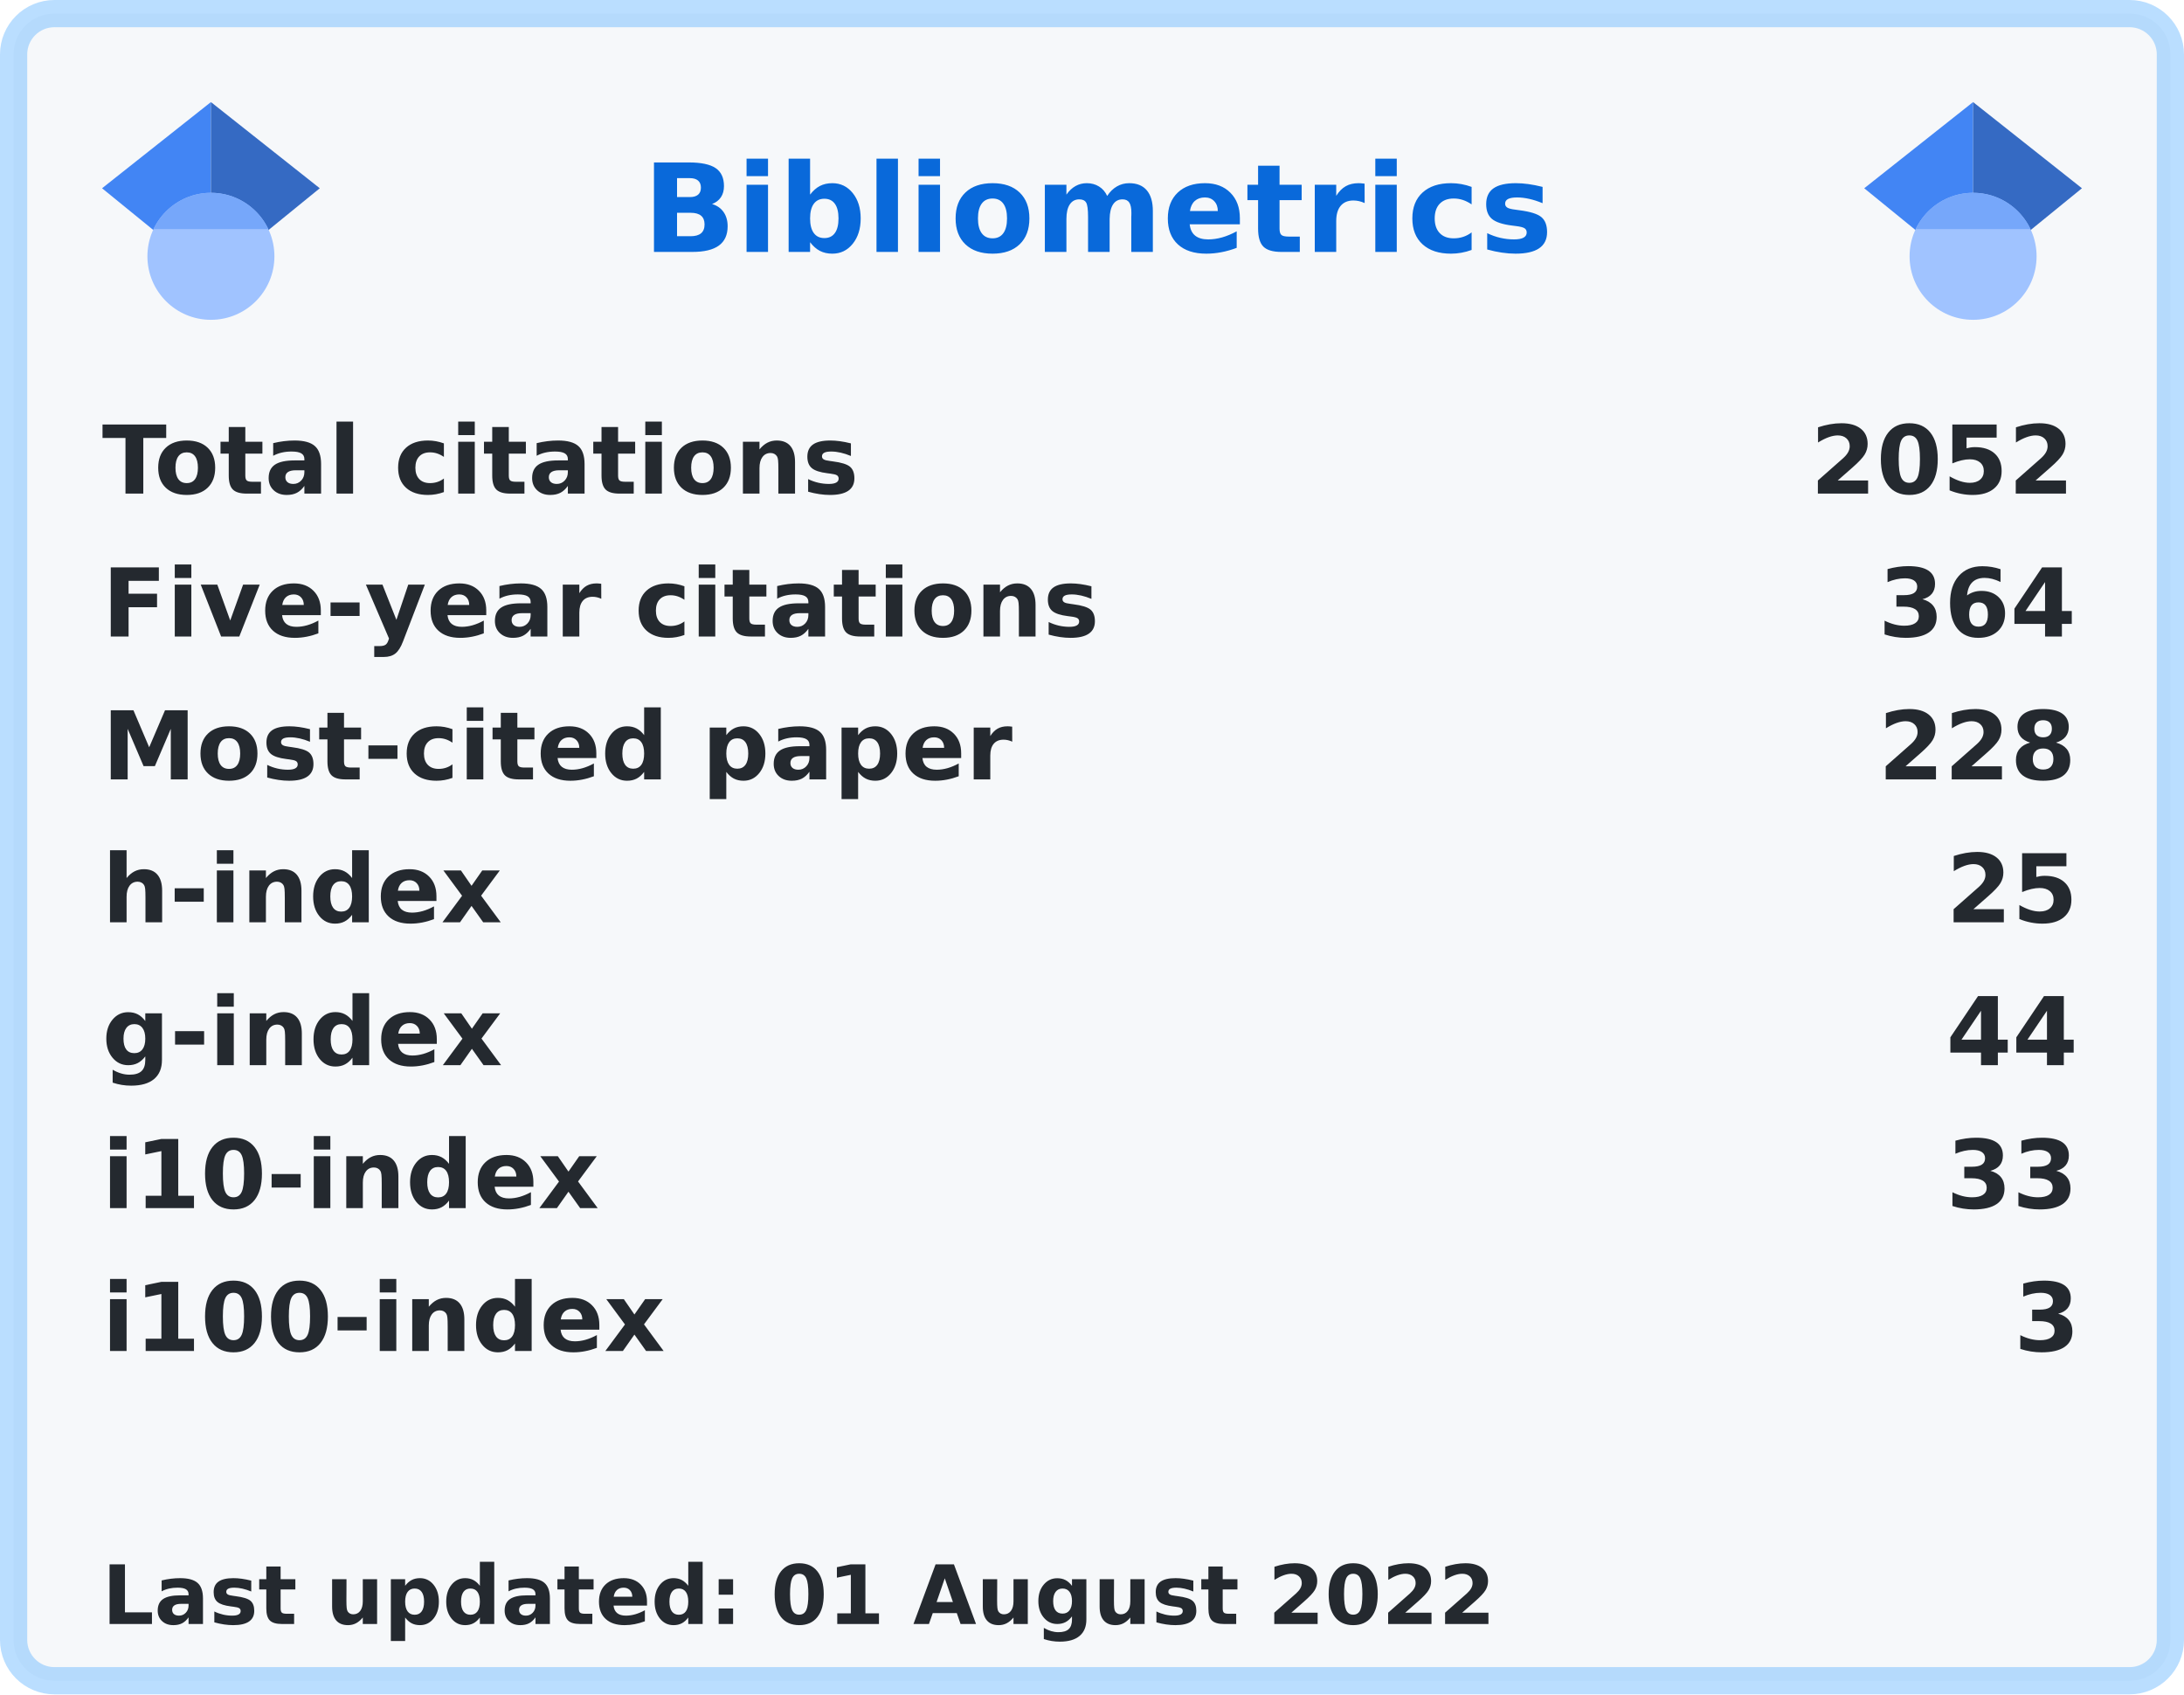
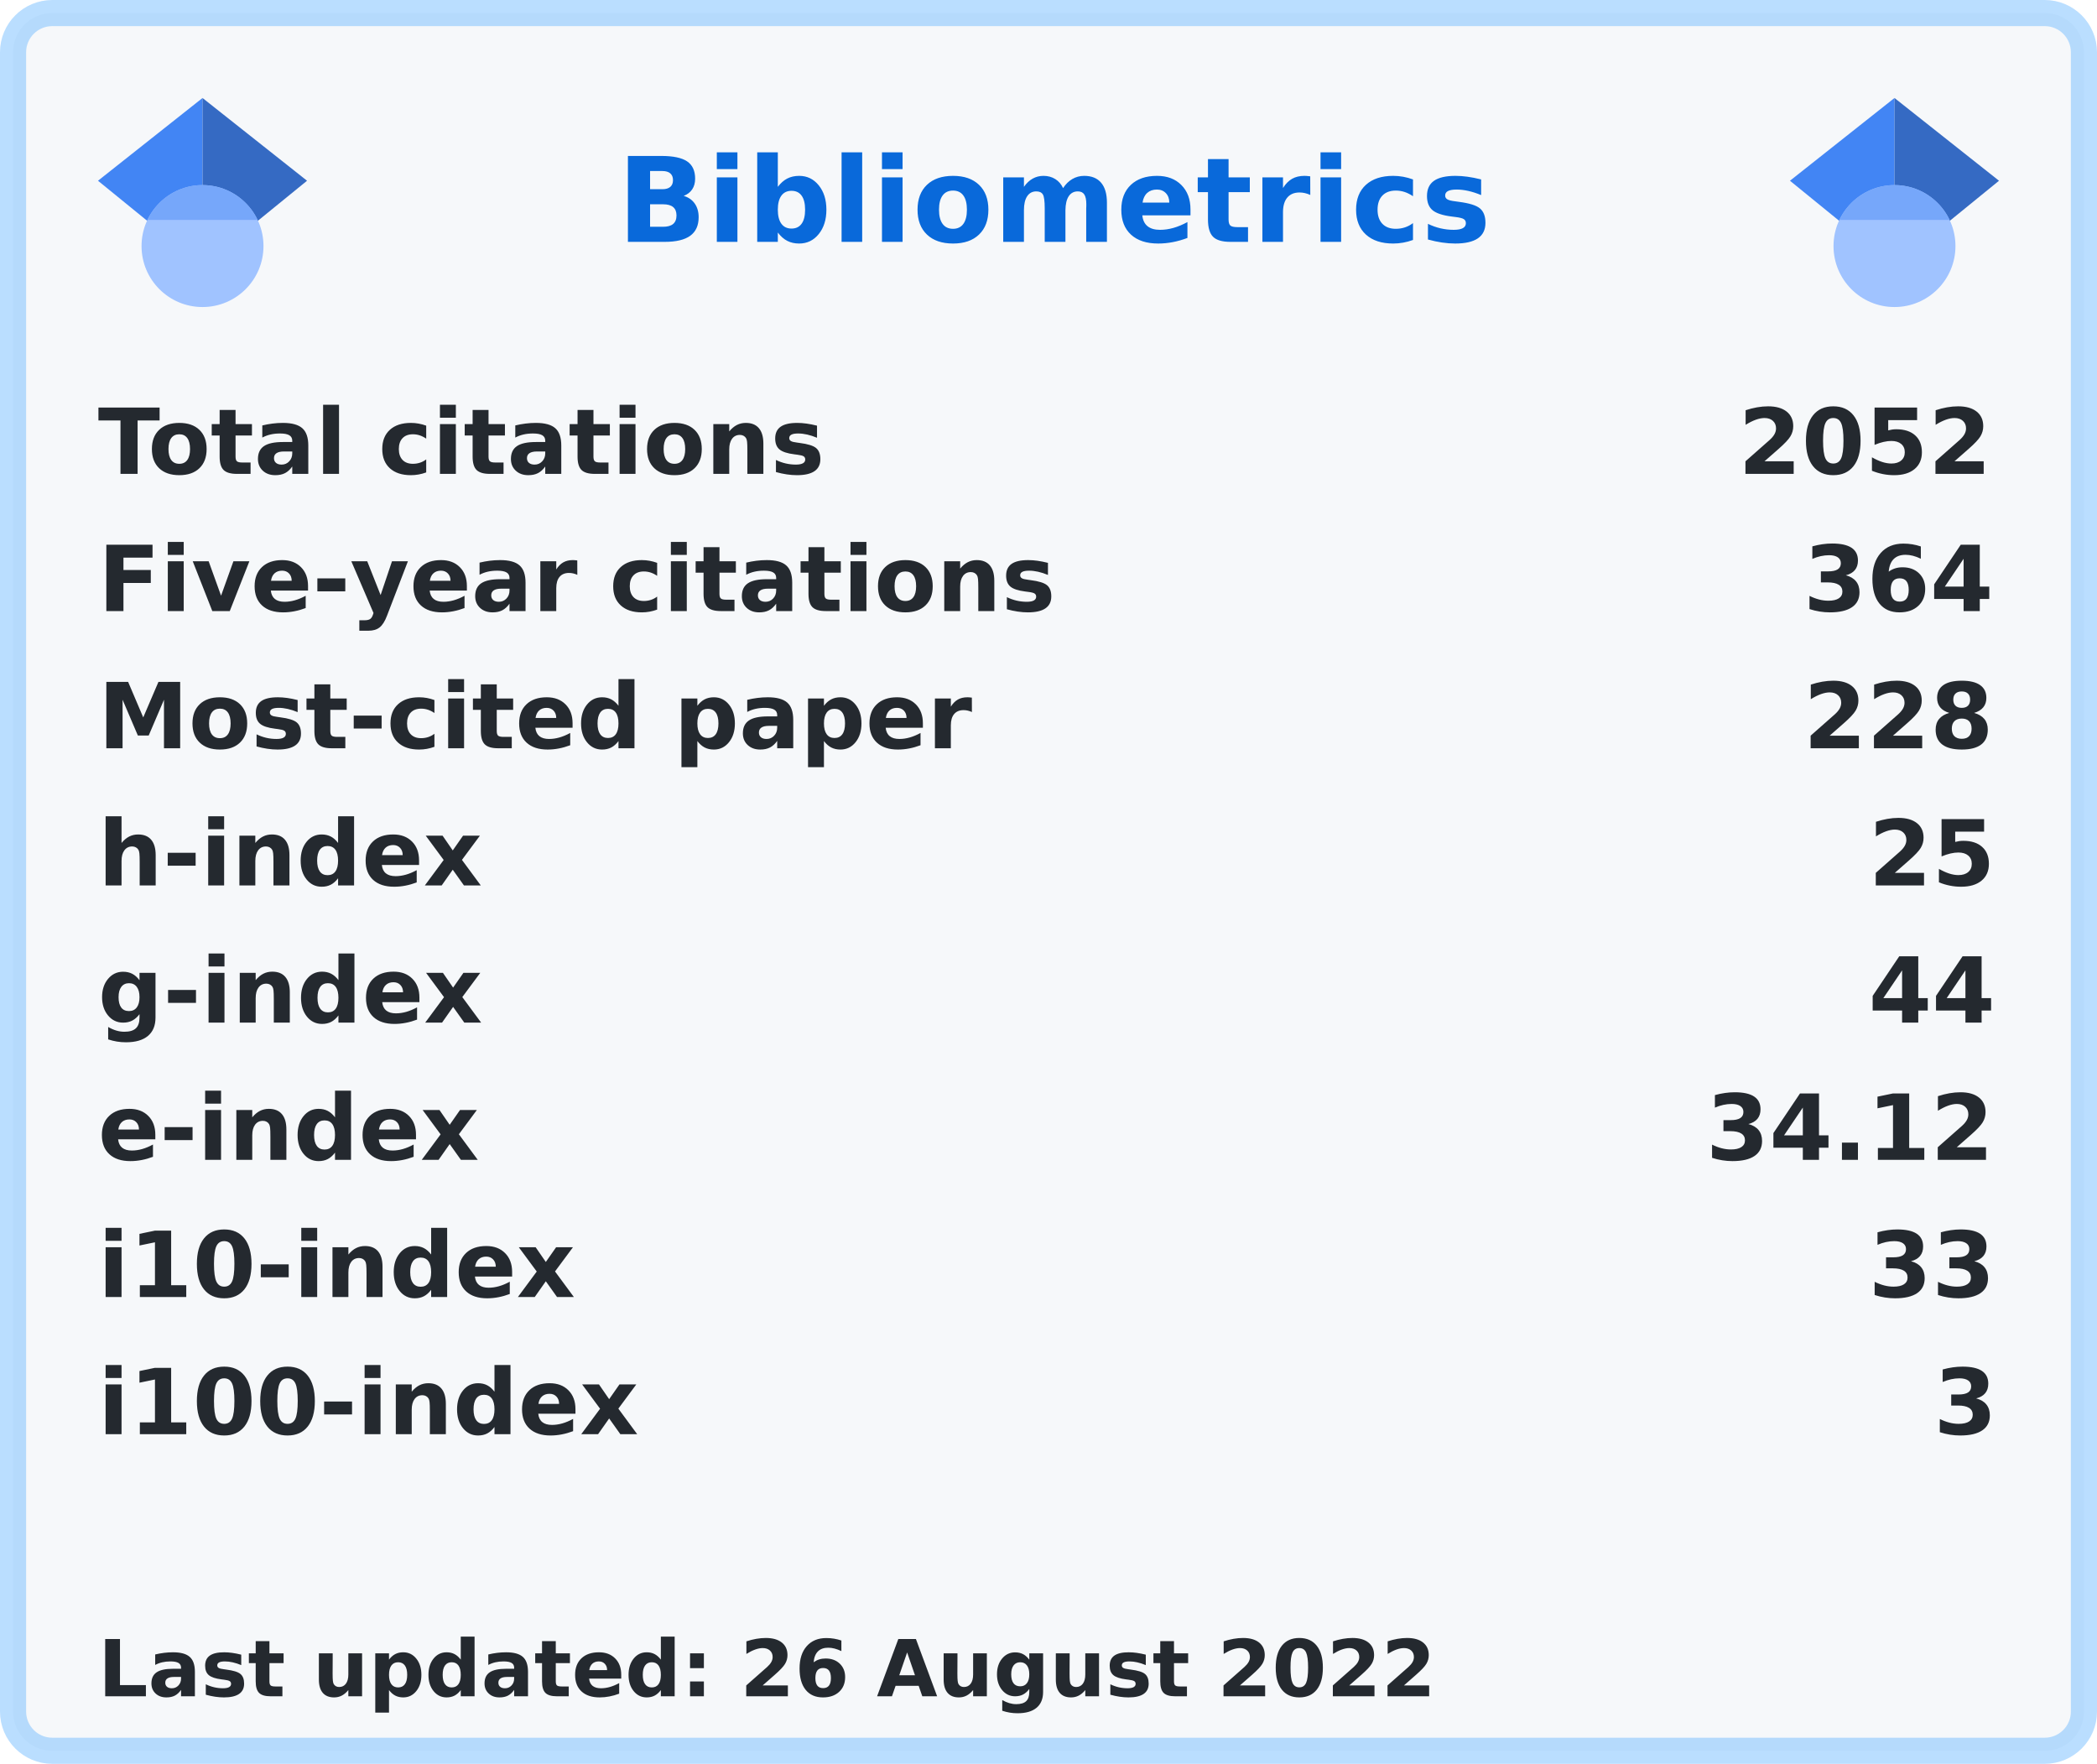
- <svg xmlns="http://www.w3.org/2000/svg" width="321" height="249" viewBox="0 0 321 249" lang="en" xml:lang="en">
-   <rect x="2" y="2" stroke-width="4" rx="6" width="317" height="245" stroke="rgba(84,174,255,0.4)" fill="#f6f8fa" />
+ <svg xmlns="http://www.w3.org/2000/svg" width="321" height="270" viewBox="0 0 321 270" lang="en" xml:lang="en">
+   <rect x="2" y="2" stroke-width="4" rx="6" width="317" height="266" stroke="rgba(84,174,255,0.4)" fill="#f6f8fa" />
  <g font-weight="600" font-size="110pt" font-family="Verdana,Geneva,DejaVu Sans,sans-serif" text-rendering="geometricPrecision">
    <text x="768" y="301" lengthAdjust="spacingAndGlyphs" textLength="1074" transform="scale(0.123)" fill="#0969da">Bibliometrics</text>
    <g fill="#24292f">
      <g transform="translate(15, 60)">
        <g transform="scale(0.095)">
          <text lengthAdjust="spacingAndGlyphs" textLength="1170" x="0" y="132">Total citations</text>
          <text lengthAdjust="spacingAndGlyphs" textLength="420" x="2643" y="132">2052</text>
        </g>
      </g>
      <g transform="translate(15, 81)">
        <g transform="scale(0.095)">
          <text lengthAdjust="spacingAndGlyphs" textLength="1524" x="0" y="132">Five-year citations</text>
          <text lengthAdjust="spacingAndGlyphs" textLength="315" x="2748" y="132">364</text>
        </g>
      </g>
      <g transform="translate(15, 102)">
        <g transform="scale(0.095)">
          <text lengthAdjust="spacingAndGlyphs" textLength="1395" x="0" y="132">Most-cited paper</text>
          <text lengthAdjust="spacingAndGlyphs" textLength="315" x="2748" y="132">228</text>
        </g>
      </g>
      <g transform="translate(15, 123)">
        <g transform="scale(0.095)">
          <text lengthAdjust="spacingAndGlyphs" textLength="621" x="0" y="132">h-index</text>
          <text lengthAdjust="spacingAndGlyphs" textLength="210" x="2853" y="132">25</text>
        </g>
      </g>
      <g transform="translate(15, 144)">
        <g transform="scale(0.095)">
          <text lengthAdjust="spacingAndGlyphs" textLength="621" x="0" y="132">g-index</text>
          <text lengthAdjust="spacingAndGlyphs" textLength="210" x="2853" y="132">44</text>
        </g>
      </g>
      <g transform="translate(15, 165)">
        <g transform="scale(0.095)">
+           <text lengthAdjust="spacingAndGlyphs" textLength="618" x="0" y="132">e-index</text>
+           <text lengthAdjust="spacingAndGlyphs" textLength="472" x="2591" y="132">34.12</text>
+         </g>
+       </g>
+       <g transform="translate(15, 186)">
+         <g transform="scale(0.095)">
          <text lengthAdjust="spacingAndGlyphs" textLength="772" x="0" y="132">i10-index</text>
          <text lengthAdjust="spacingAndGlyphs" textLength="210" x="2853" y="132">33</text>
        </g>
      </g>
-       <g transform="translate(15, 186)">
+       <g transform="translate(15, 207)">
        <g transform="scale(0.095)">
          <text lengthAdjust="spacingAndGlyphs" textLength="878" x="0" y="132">i100-index</text>
          <text lengthAdjust="spacingAndGlyphs" textLength="105" x="2958" y="132">3</text>
        </g>
      </g>
-       <g transform="translate(15, 228)">
+       <g transform="translate(15, 249)">
        <g transform="scale(0.082)">
-           <text lengthAdjust="spacingAndGlyphs" textLength="2496" x="0" y="130">Last updated: 01 August 2022</text>
+           <text lengthAdjust="spacingAndGlyphs" textLength="2496" x="0" y="130">Last updated: 26 August 2022</text>
        </g>
      </g>
      <svg x="15" y="15" width="32" height="32" viewBox="0 0 512 512">
        <path fill="#4285f4" d="M256 411.12L0 202.667 256 0z" />
        <path fill="#356ac3" d="M256 411.12l256-208.453L256 0z" />
        <circle fill="#a0c3ff" cx="256" cy="362.667" r="149.333" />
        <path fill="#76a7fa" d="M121.037 298.667c23.968-50.453 75.392-85.334 134.963-85.334s110.995 34.881 134.963 85.334H121.037z" />
      </svg>
      <svg x="274" y="15" width="32" height="32" viewBox="0 0 512 512">
        <path fill="#4285f4" d="M256 411.12L0 202.667 256 0z" />
        <path fill="#356ac3" d="M256 411.12l256-208.453L256 0z" />
        <circle fill="#a0c3ff" cx="256" cy="362.667" r="149.333" />
        <path fill="#76a7fa" d="M121.037 298.667c23.968-50.453 75.392-85.334 134.963-85.334s110.995 34.881 134.963 85.334H121.037z" />
      </svg>
    </g>
  </g>
</svg>
